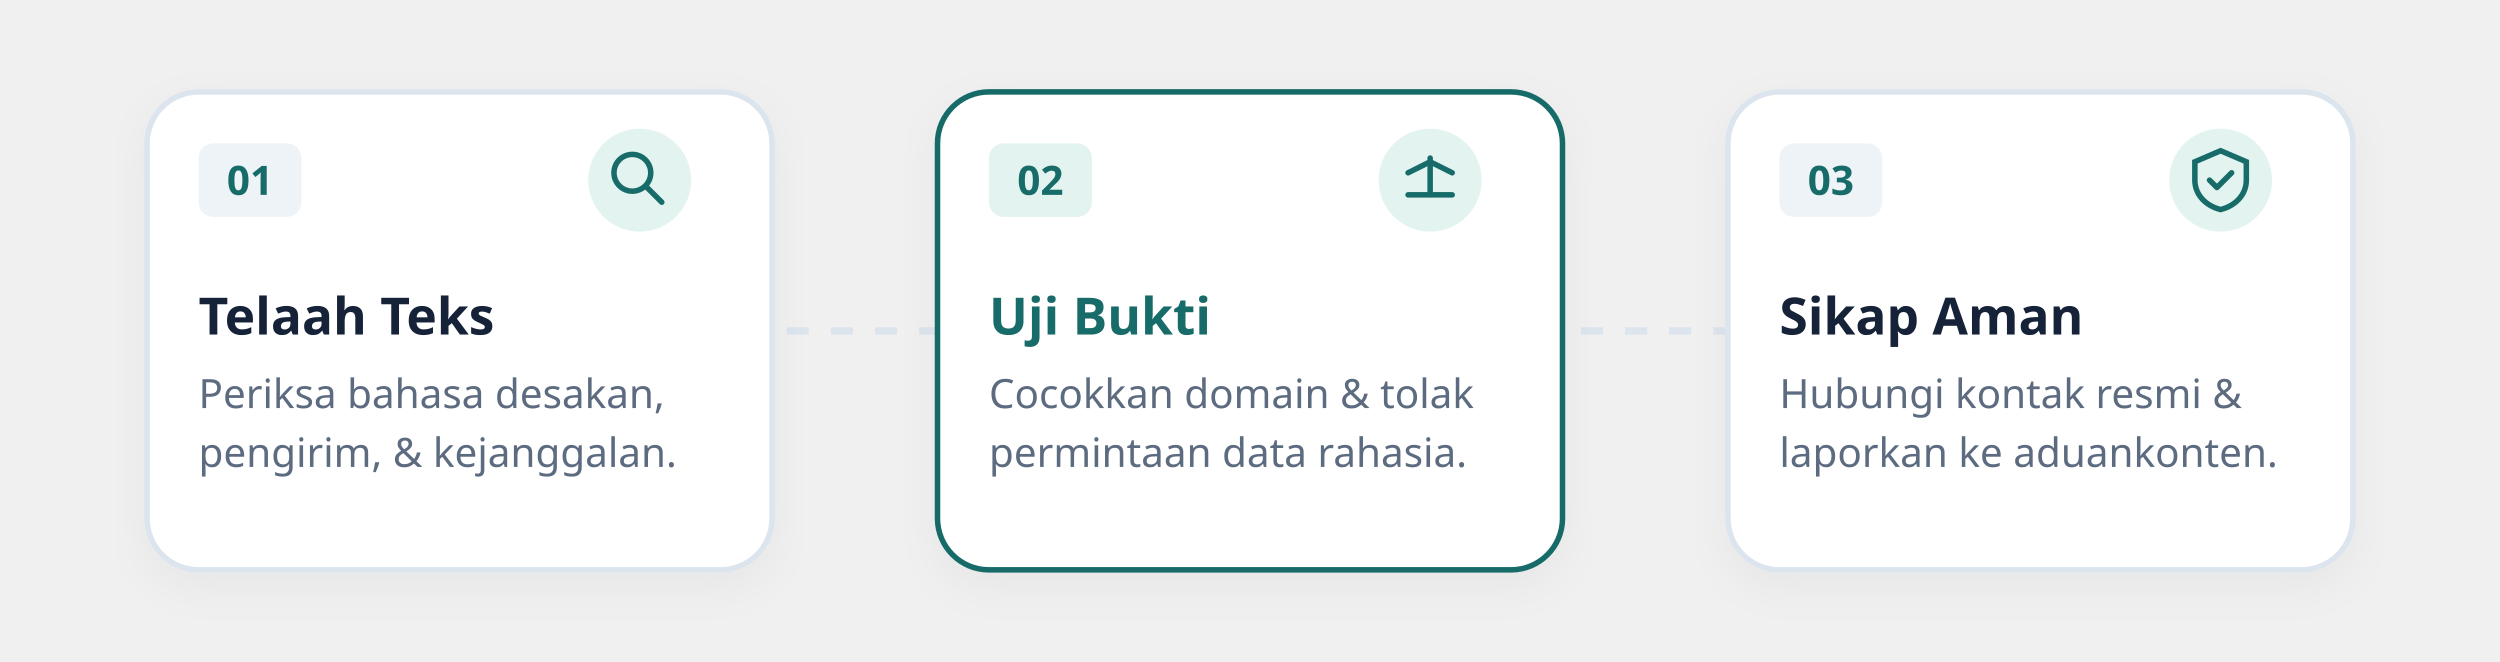
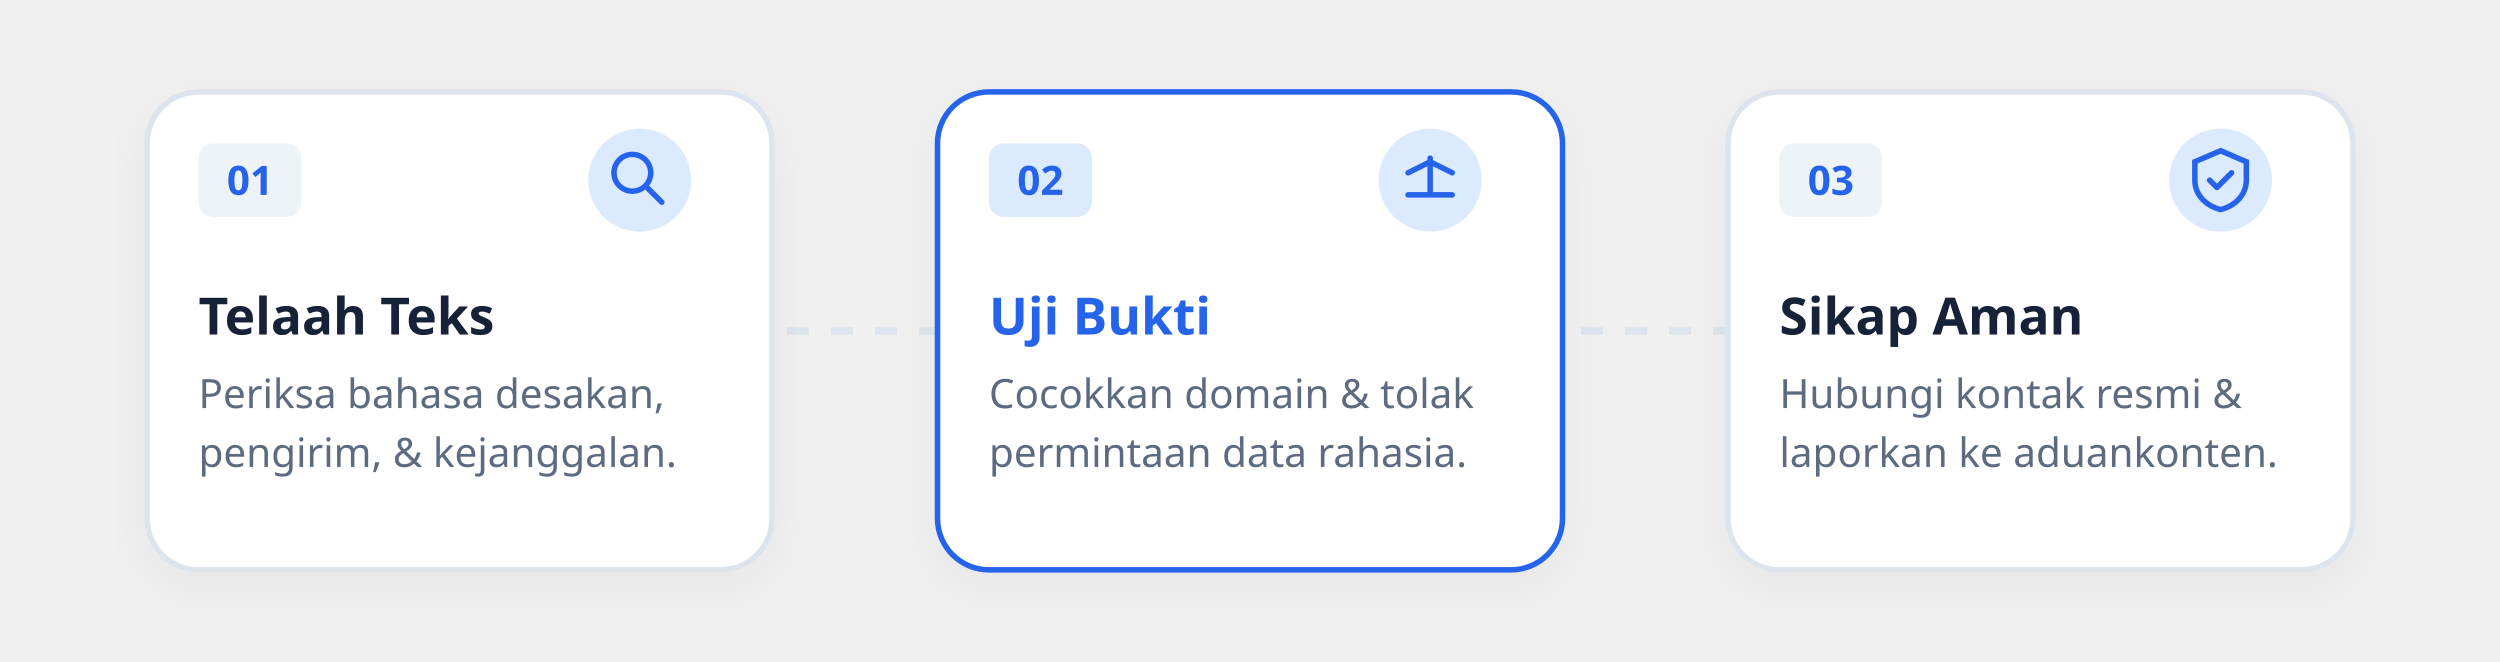
<svg xmlns="http://www.w3.org/2000/svg" viewBox="0 0 680 180" width="100%" height="100%" fill="none">
  <defs>
    <filter id="cardShadow" x="-5%" y="-10%" width="110%" height="130%">
      <feDropShadow dx="0" dy="4" stdDeviation="6" flood-color="#152238" flood-opacity="0.04" />
    </filter>
  </defs>
  <line x1="130" y1="90" x2="550" y2="90" stroke="#DCE4ED" stroke-width="2" stroke-dasharray="6 6" />
  <g transform="translate(40, 25)">
    <rect x="0" y="0" width="170" height="130" rx="14" fill="#FFFFFF" stroke="#DCE4ED" stroke-width="1.5" filter="url(#cardShadow)" />
    <rect x="14" y="14" width="28" height="20" rx="4" fill="#EEF3F8" />
-     <text x="28" y="28" font-family="'Plus Jakarta Sans', system-ui, sans-serif" font-size="11" font-weight="700" fill="#176B68" text-anchor="middle">01</text>
-     <circle cx="134" cy="24" r="14" fill="#E2F3F0" />
-     <circle cx="132" cy="22" r="5" stroke="#176B68" stroke-width="1.5" fill="none" />
-     <line x1="136" y1="26" x2="140" y2="30" stroke="#176B68" stroke-width="1.5" stroke-linecap="round" />
+     <text x="28" y="28" font-family="'Plus Jakarta Sans', system-ui, sans-serif" font-size="11" font-weight="700" fill="#2563EB" text-anchor="middle">01</text>
+     <circle cx="134" cy="24" r="14" fill="#DBEAFE" />
+     <circle cx="132" cy="22" r="5" stroke="#2563EB" stroke-width="1.5" fill="none" />
+     <line x1="136" y1="26" x2="140" y2="30" stroke="#2563EB" stroke-width="1.5" stroke-linecap="round" />
    <text x="14" y="66" font-family="'Plus Jakarta Sans', system-ui, sans-serif" font-size="14" font-weight="700" fill="#152238">Telaah Teks</text>
    <text x="14" y="86" font-family="'Plus Jakarta Sans', system-ui, sans-serif" font-size="11" font-weight="400" fill="#5D6B80">Periksa bahasa desakan,</text>
    <text x="14" y="102" font-family="'Plus Jakarta Sans', system-ui, sans-serif" font-size="11" font-weight="400" fill="#5D6B80">pengirim, &amp; kejanggalan.</text>
  </g>
  <g transform="translate(255, 25)">
-     <rect x="0" y="0" width="170" height="130" rx="14" fill="#FFFFFF" stroke="#176B68" stroke-width="1.5" filter="url(#cardShadow)" />
-     <rect x="14" y="14" width="28" height="20" rx="4" fill="#E2F3F0" />
-     <text x="28" y="28" font-family="'Plus Jakarta Sans', system-ui, sans-serif" font-size="11" font-weight="700" fill="#176B68" text-anchor="middle">02</text>
-     <circle cx="134" cy="24" r="14" fill="#E2F3F0" />
-     <path d="M128 28 L140 28 M134 18 V28 M128 22 L134 19 L140 22" stroke="#176B68" stroke-width="1.5" stroke-linecap="round" stroke-linejoin="round" />
-     <text x="14" y="66" font-family="'Plus Jakarta Sans', system-ui, sans-serif" font-size="14" font-weight="700" fill="#176B68">Uji Bukti</text>
+     <rect x="0" y="0" width="170" height="130" rx="14" fill="#FFFFFF" stroke="#2563EB" stroke-width="1.5" filter="url(#cardShadow)" />
+     <rect x="14" y="14" width="28" height="20" rx="4" fill="#DBEAFE" />
+     <text x="28" y="28" font-family="'Plus Jakarta Sans', system-ui, sans-serif" font-size="11" font-weight="700" fill="#2563EB" text-anchor="middle">02</text>
+     <circle cx="134" cy="24" r="14" fill="#DBEAFE" />
+     <path d="M128 28 L140 28 M134 18 V28 M128 22 L134 19 L140 22" stroke="#2563EB" stroke-width="1.5" stroke-linecap="round" stroke-linejoin="round" />
+     <text x="14" y="66" font-family="'Plus Jakarta Sans', system-ui, sans-serif" font-size="14" font-weight="700" fill="#2563EB">Uji Bukti</text>
    <text x="14" y="86" font-family="'Plus Jakarta Sans', system-ui, sans-serif" font-size="11" font-weight="400" fill="#5D6B80">Cocokkan domain &amp; tolak</text>
    <text x="14" y="102" font-family="'Plus Jakarta Sans', system-ui, sans-serif" font-size="11" font-weight="400" fill="#5D6B80">permintaan data rahasia.</text>
  </g>
  <g transform="translate(470, 25)">
    <rect x="0" y="0" width="170" height="130" rx="14" fill="#FFFFFF" stroke="#DCE4ED" stroke-width="1.5" filter="url(#cardShadow)" />
    <rect x="14" y="14" width="28" height="20" rx="4" fill="#EEF3F8" />
-     <text x="28" y="28" font-family="'Plus Jakarta Sans', system-ui, sans-serif" font-size="11" font-weight="700" fill="#176B68" text-anchor="middle">03</text>
-     <circle cx="134" cy="24" r="14" fill="#E2F3F0" />
-     <path d="M134 16 L141 19 V24 C141 28 138 31 134 32 C130 31 127 28 127 24 V19 Z" fill="none" stroke="#176B68" stroke-width="1.5" />
-     <path d="M131 24 L133 26 L137 22" stroke="#176B68" stroke-width="1.5" stroke-linecap="round" stroke-linejoin="round" />
+     <text x="28" y="28" font-family="'Plus Jakarta Sans', system-ui, sans-serif" font-size="11" font-weight="700" fill="#2563EB" text-anchor="middle">03</text>
+     <circle cx="134" cy="24" r="14" fill="#DBEAFE" />
+     <path d="M134 16 L141 19 V24 C141 28 138 31 134 32 C130 31 127 28 127 24 V19 Z" fill="none" stroke="#2563EB" stroke-width="1.5" />
+     <path d="M131 24 L133 26 L137 22" stroke="#2563EB" stroke-width="1.5" stroke-linecap="round" stroke-linejoin="round" />
    <text x="14" y="66" font-family="'Plus Jakarta Sans', system-ui, sans-serif" font-size="14" font-weight="700" fill="#152238">Sikap Aman</text>
    <text x="14" y="86" font-family="'Plus Jakarta Sans', system-ui, sans-serif" font-size="11" font-weight="400" fill="#5D6B80">Hubungi kontak resmi &amp;</text>
    <text x="14" y="102" font-family="'Plus Jakarta Sans', system-ui, sans-serif" font-size="11" font-weight="400" fill="#5D6B80">laporkan ke aduankonten.</text>
  </g>
</svg>
